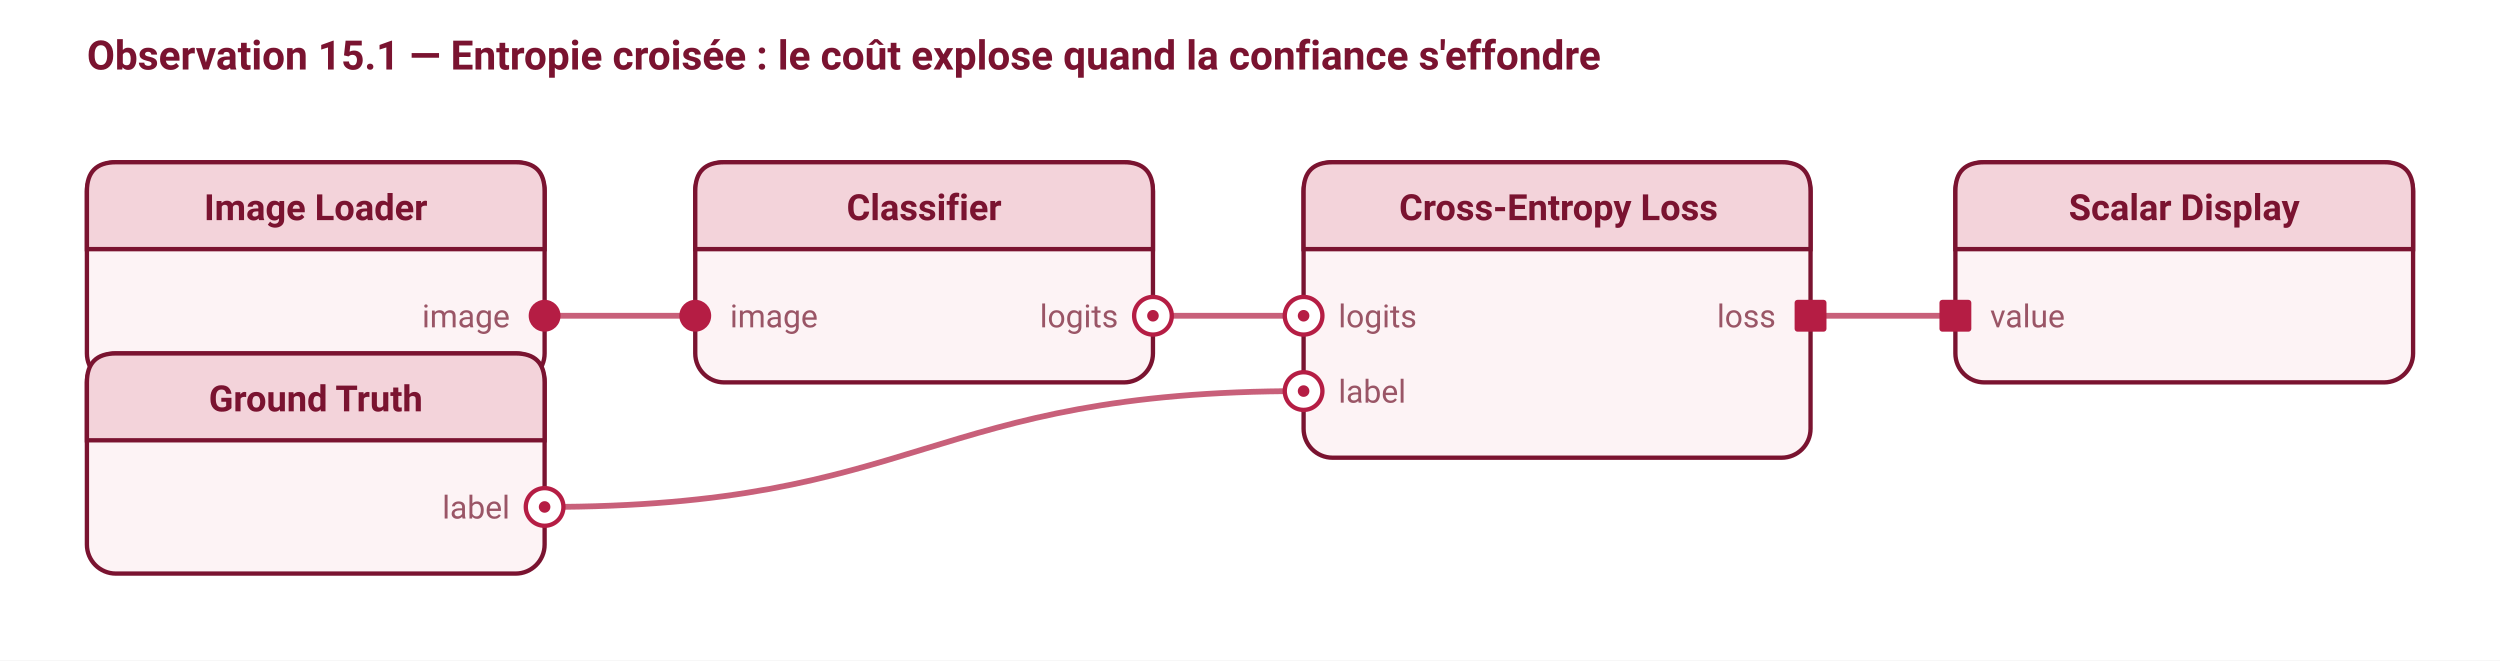
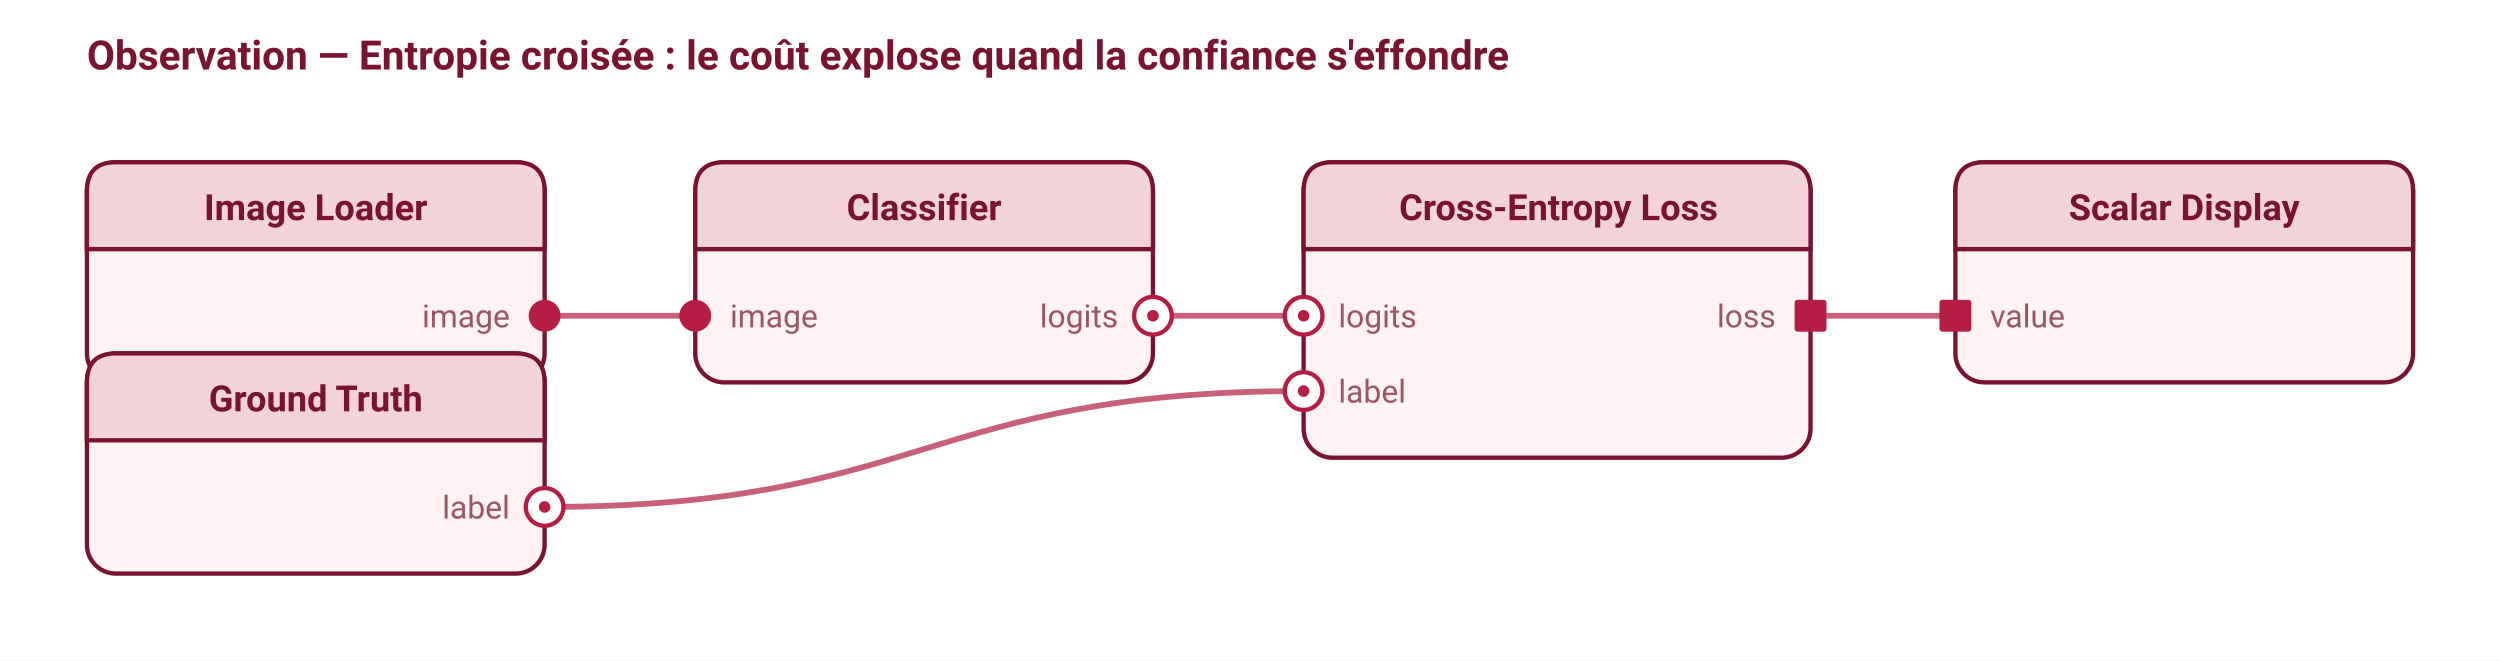
<svg xmlns="http://www.w3.org/2000/svg" viewBox="-30 -56 863 228" width="863" height="228" font-family="ui-sans-serif, -apple-system, 'Segoe UI', Roboto, sans-serif">
  <rect x="-30" y="-56" width="863" height="228" fill="#ffffff" />
-   <text x="0" y="-32" font-size="14" font-weight="600" fill="#7a1330">Observation 15.1 — Entropie croisée : le coût explose quand la confiance s'effondre</text>
+   <text x="0" y="-32" font-size="14" font-weight="600" fill="#7a1330">Observation — Entropie croisée : le coût explose quand la confiance s'effondre</text>
  <path d="M158.0,53.0 C184.0,53.0 184.0,53.0 210.0,53.0" fill="none" stroke="#c8607a" stroke-width="2" stroke-linecap="round" />
  <path d="M368.0,53.0 C394.0,53.0 394.0,53.0 420.0,53.0" fill="none" stroke="#c8607a" stroke-width="2" stroke-linecap="round" />
  <path d="M158.0,119.0 C289.0,119.0 289.0,79.0 420.0,79.0" fill="none" stroke="#c8607a" stroke-width="2" stroke-linecap="round" />
  <path d="M595.0,53.0 C620.0,53.0 620.0,53.0 645.0,53.0" fill="none" stroke="#c8607a" stroke-width="2" stroke-linecap="round" />
  <rect x="0" y="0" width="158" height="76" rx="10" fill="#fdf3f5" stroke="#7a1330" stroke-width="1.5" />
  <path d="M0,30 L0,10 Q0,0 10,0 L148,0 Q158,0 158,10 L158,30 Z" fill="#f3d3da" stroke="#7a1330" stroke-width="1.5" />
  <text x="79" y="20" font-size="12.5" font-weight="600" text-anchor="middle" fill="#7a1330">Image Loader</text>
  <circle cx="158.0" cy="53.0" r="5.5" fill="#b51d44" />
  <text x="146" y="57" font-size="11" text-anchor="end" fill="#9a5566">image</text>
  <rect x="0" y="66" width="158" height="76" rx="10" fill="#fdf3f5" stroke="#7a1330" stroke-width="1.5" />
  <path d="M0,96 L0,76 Q0,66 10,66 L148,66 Q158,66 158,76 L158,96 Z" fill="#f3d3da" stroke="#7a1330" stroke-width="1.5" />
  <text x="79" y="86" font-size="12.5" font-weight="600" text-anchor="middle" fill="#7a1330">Ground Truth</text>
  <circle cx="158.0" cy="119.0" r="6.5" fill="#ffffff" stroke="#b51d44" stroke-width="1.5" />
  <circle cx="158.0" cy="119.0" r="2" fill="#b51d44" />
  <text x="146" y="123" font-size="11" text-anchor="end" fill="#9a5566">label</text>
  <rect x="210" y="0" width="158" height="76" rx="10" fill="#fdf3f5" stroke="#7a1330" stroke-width="1.5" />
  <path d="M210,30 L210,10 Q210,0 220,0 L358,0 Q368,0 368,10 L368,30 Z" fill="#f3d3da" stroke="#7a1330" stroke-width="1.5" />
  <text x="289" y="20" font-size="12.5" font-weight="600" text-anchor="middle" fill="#7a1330">Classifier</text>
  <circle cx="210.0" cy="53.0" r="5.5" fill="#b51d44" />
  <text x="222" y="57" font-size="11" fill="#9a5566">image</text>
  <circle cx="368.0" cy="53.0" r="6.5" fill="#ffffff" stroke="#b51d44" stroke-width="1.5" />
  <circle cx="368.0" cy="53.0" r="2" fill="#b51d44" />
  <text x="356" y="57" font-size="11" text-anchor="end" fill="#9a5566">logits</text>
  <rect x="420" y="0" width="175" height="102" rx="10" fill="#fdf3f5" stroke="#7a1330" stroke-width="1.5" />
  <path d="M420,30 L420,10 Q420,0 430,0 L585,0 Q595,0 595,10 L595,30 Z" fill="#f3d3da" stroke="#7a1330" stroke-width="1.5" />
  <text x="508" y="20" font-size="12.5" font-weight="600" text-anchor="middle" fill="#7a1330">Cross-Entropy Loss</text>
  <circle cx="420.0" cy="53.0" r="6.5" fill="#ffffff" stroke="#b51d44" stroke-width="1.5" />
  <circle cx="420.0" cy="53.0" r="2" fill="#b51d44" />
  <text x="432" y="57" font-size="11" fill="#9a5566">logits</text>
  <circle cx="420.0" cy="79.0" r="6.5" fill="#ffffff" stroke="#b51d44" stroke-width="1.5" />
  <circle cx="420.0" cy="79.0" r="2" fill="#b51d44" />
  <text x="432" y="83" font-size="11" fill="#9a5566">label</text>
  <rect x="589.5" y="47.5" width="11.0" height="11.0" rx="1" fill="#b51d44" />
  <text x="583" y="57" font-size="11" text-anchor="end" fill="#9a5566">loss</text>
  <rect x="645" y="0" width="158" height="76" rx="10" fill="#fdf3f5" stroke="#7a1330" stroke-width="1.5" />
  <path d="M645,30 L645,10 Q645,0 655,0 L793,0 Q803,0 803,10 L803,30 Z" fill="#f3d3da" stroke="#7a1330" stroke-width="1.5" />
  <text x="724" y="20" font-size="12.5" font-weight="600" text-anchor="middle" fill="#7a1330">Scalar Display</text>
  <rect x="639.5" y="47.5" width="11.0" height="11.0" rx="1" fill="#b51d44" />
  <text x="657" y="57" font-size="11" fill="#9a5566">value</text>
</svg>
